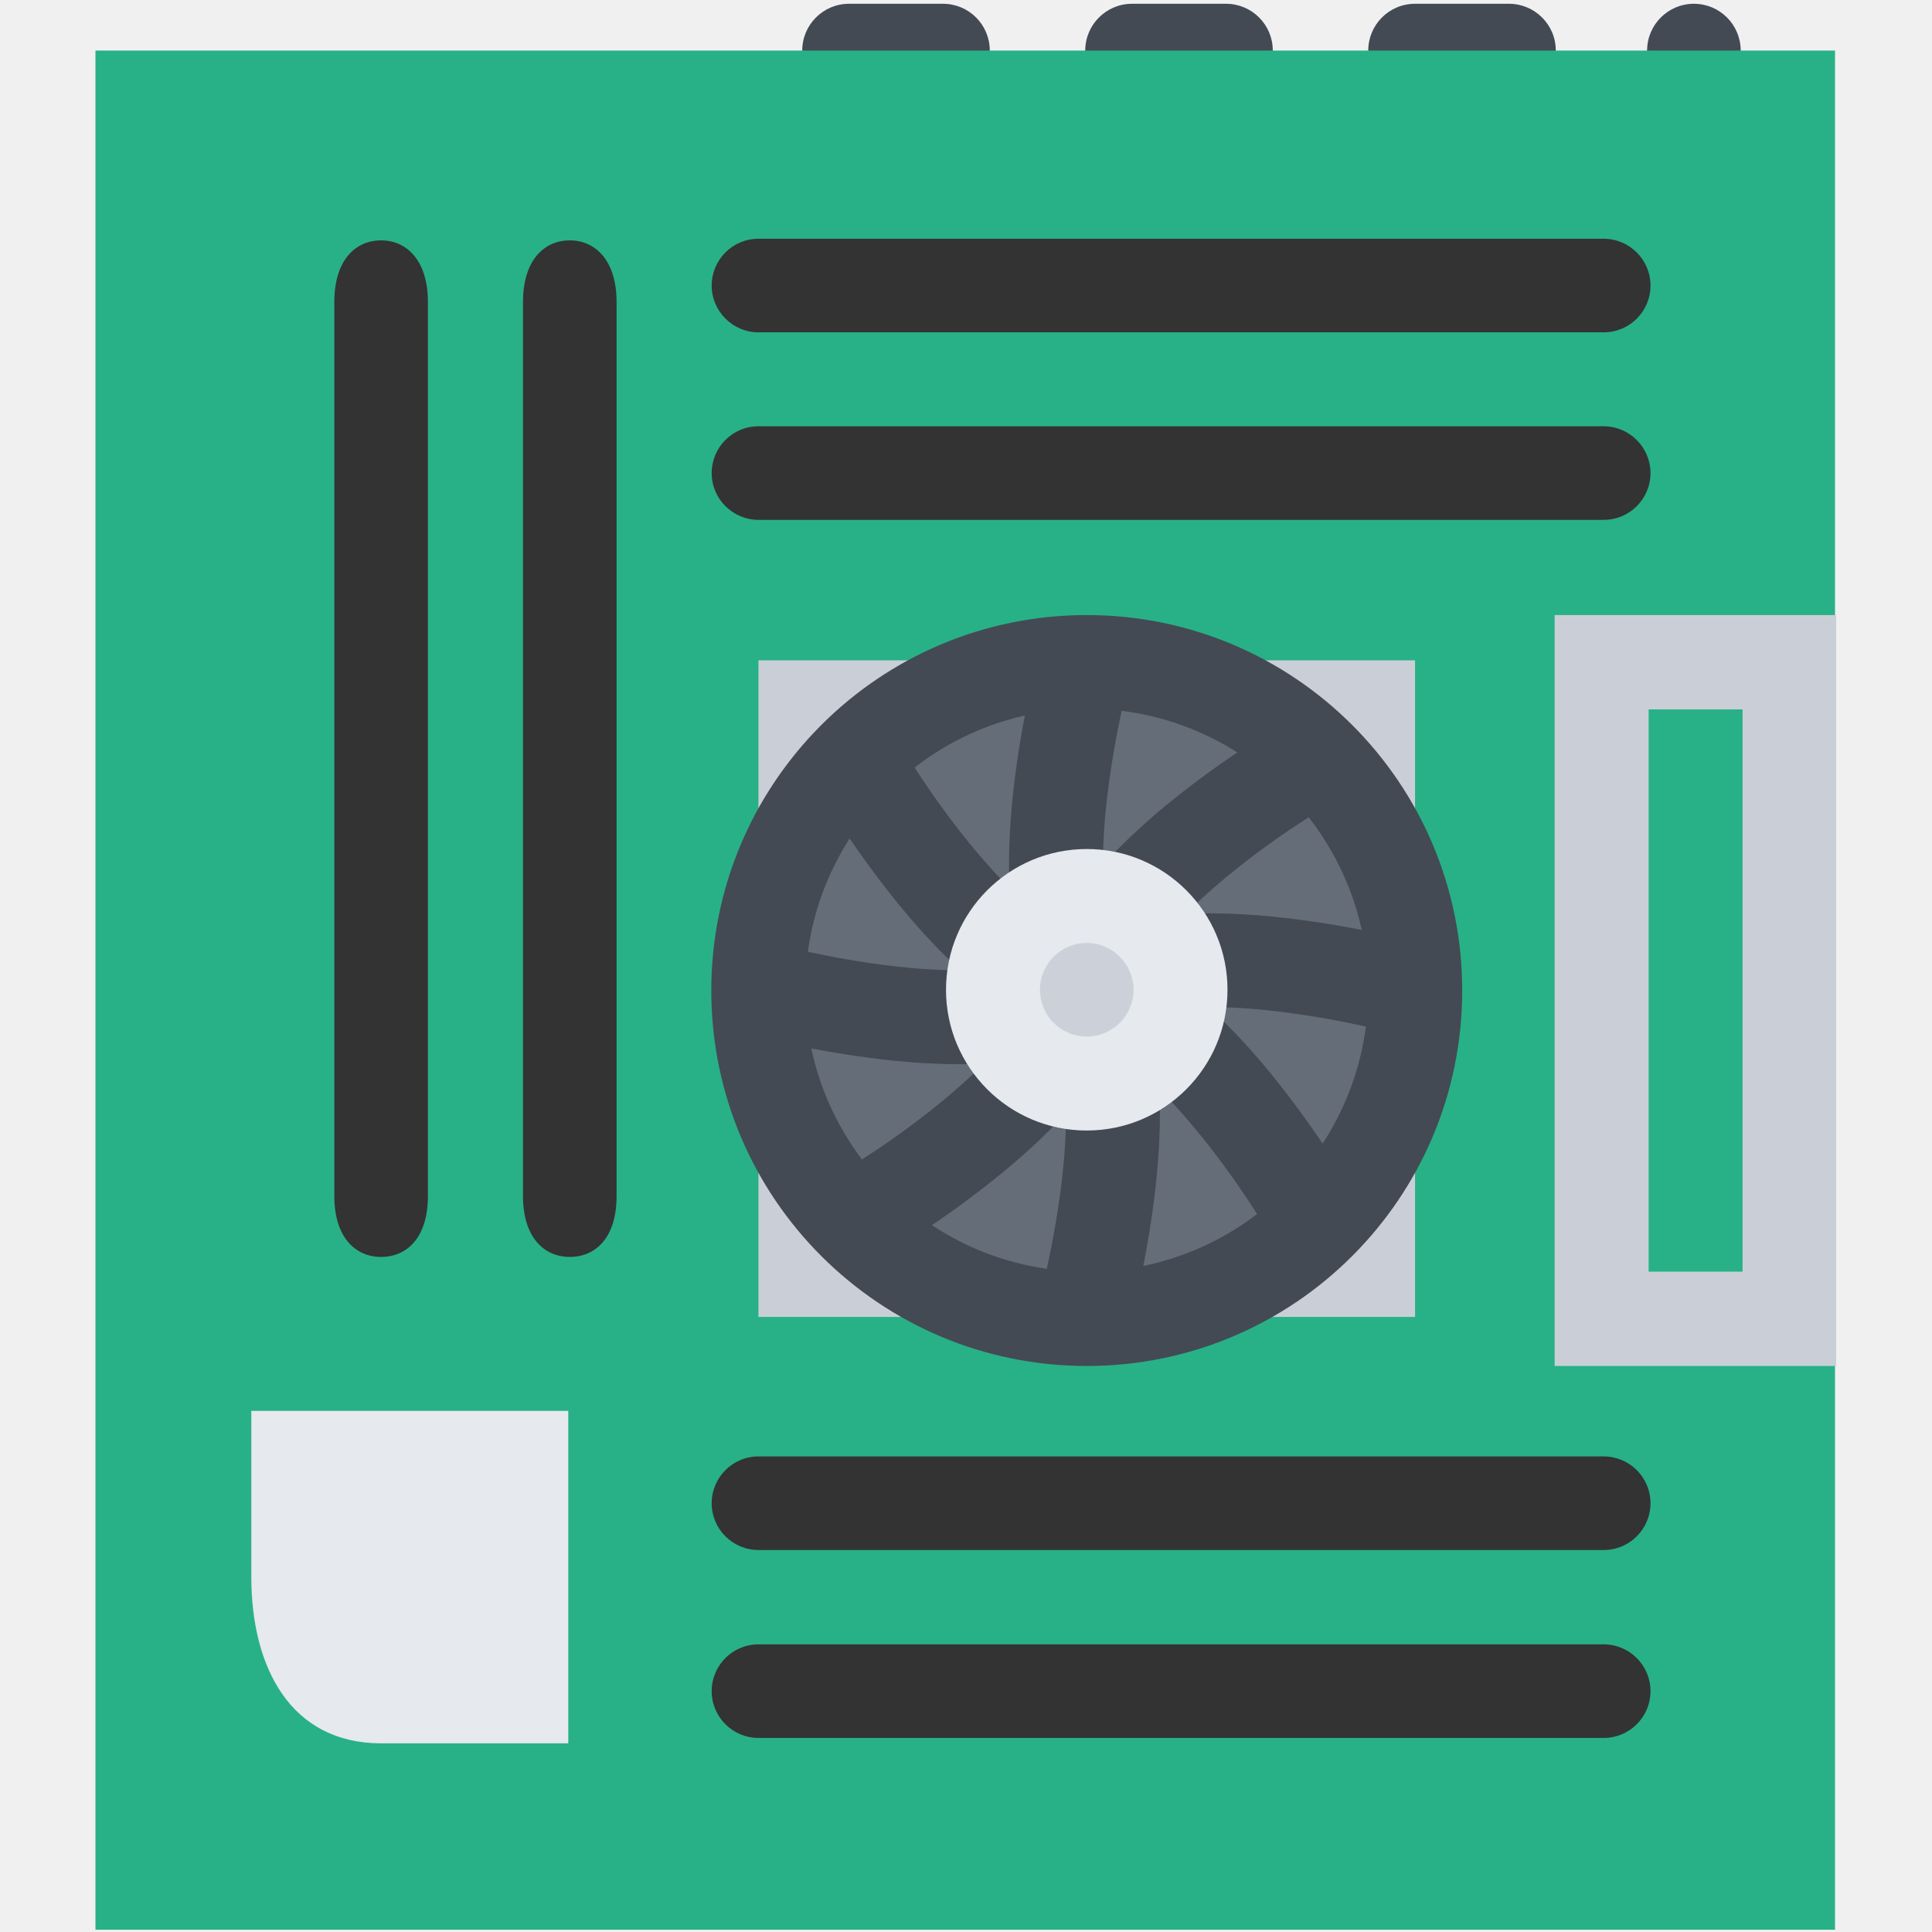
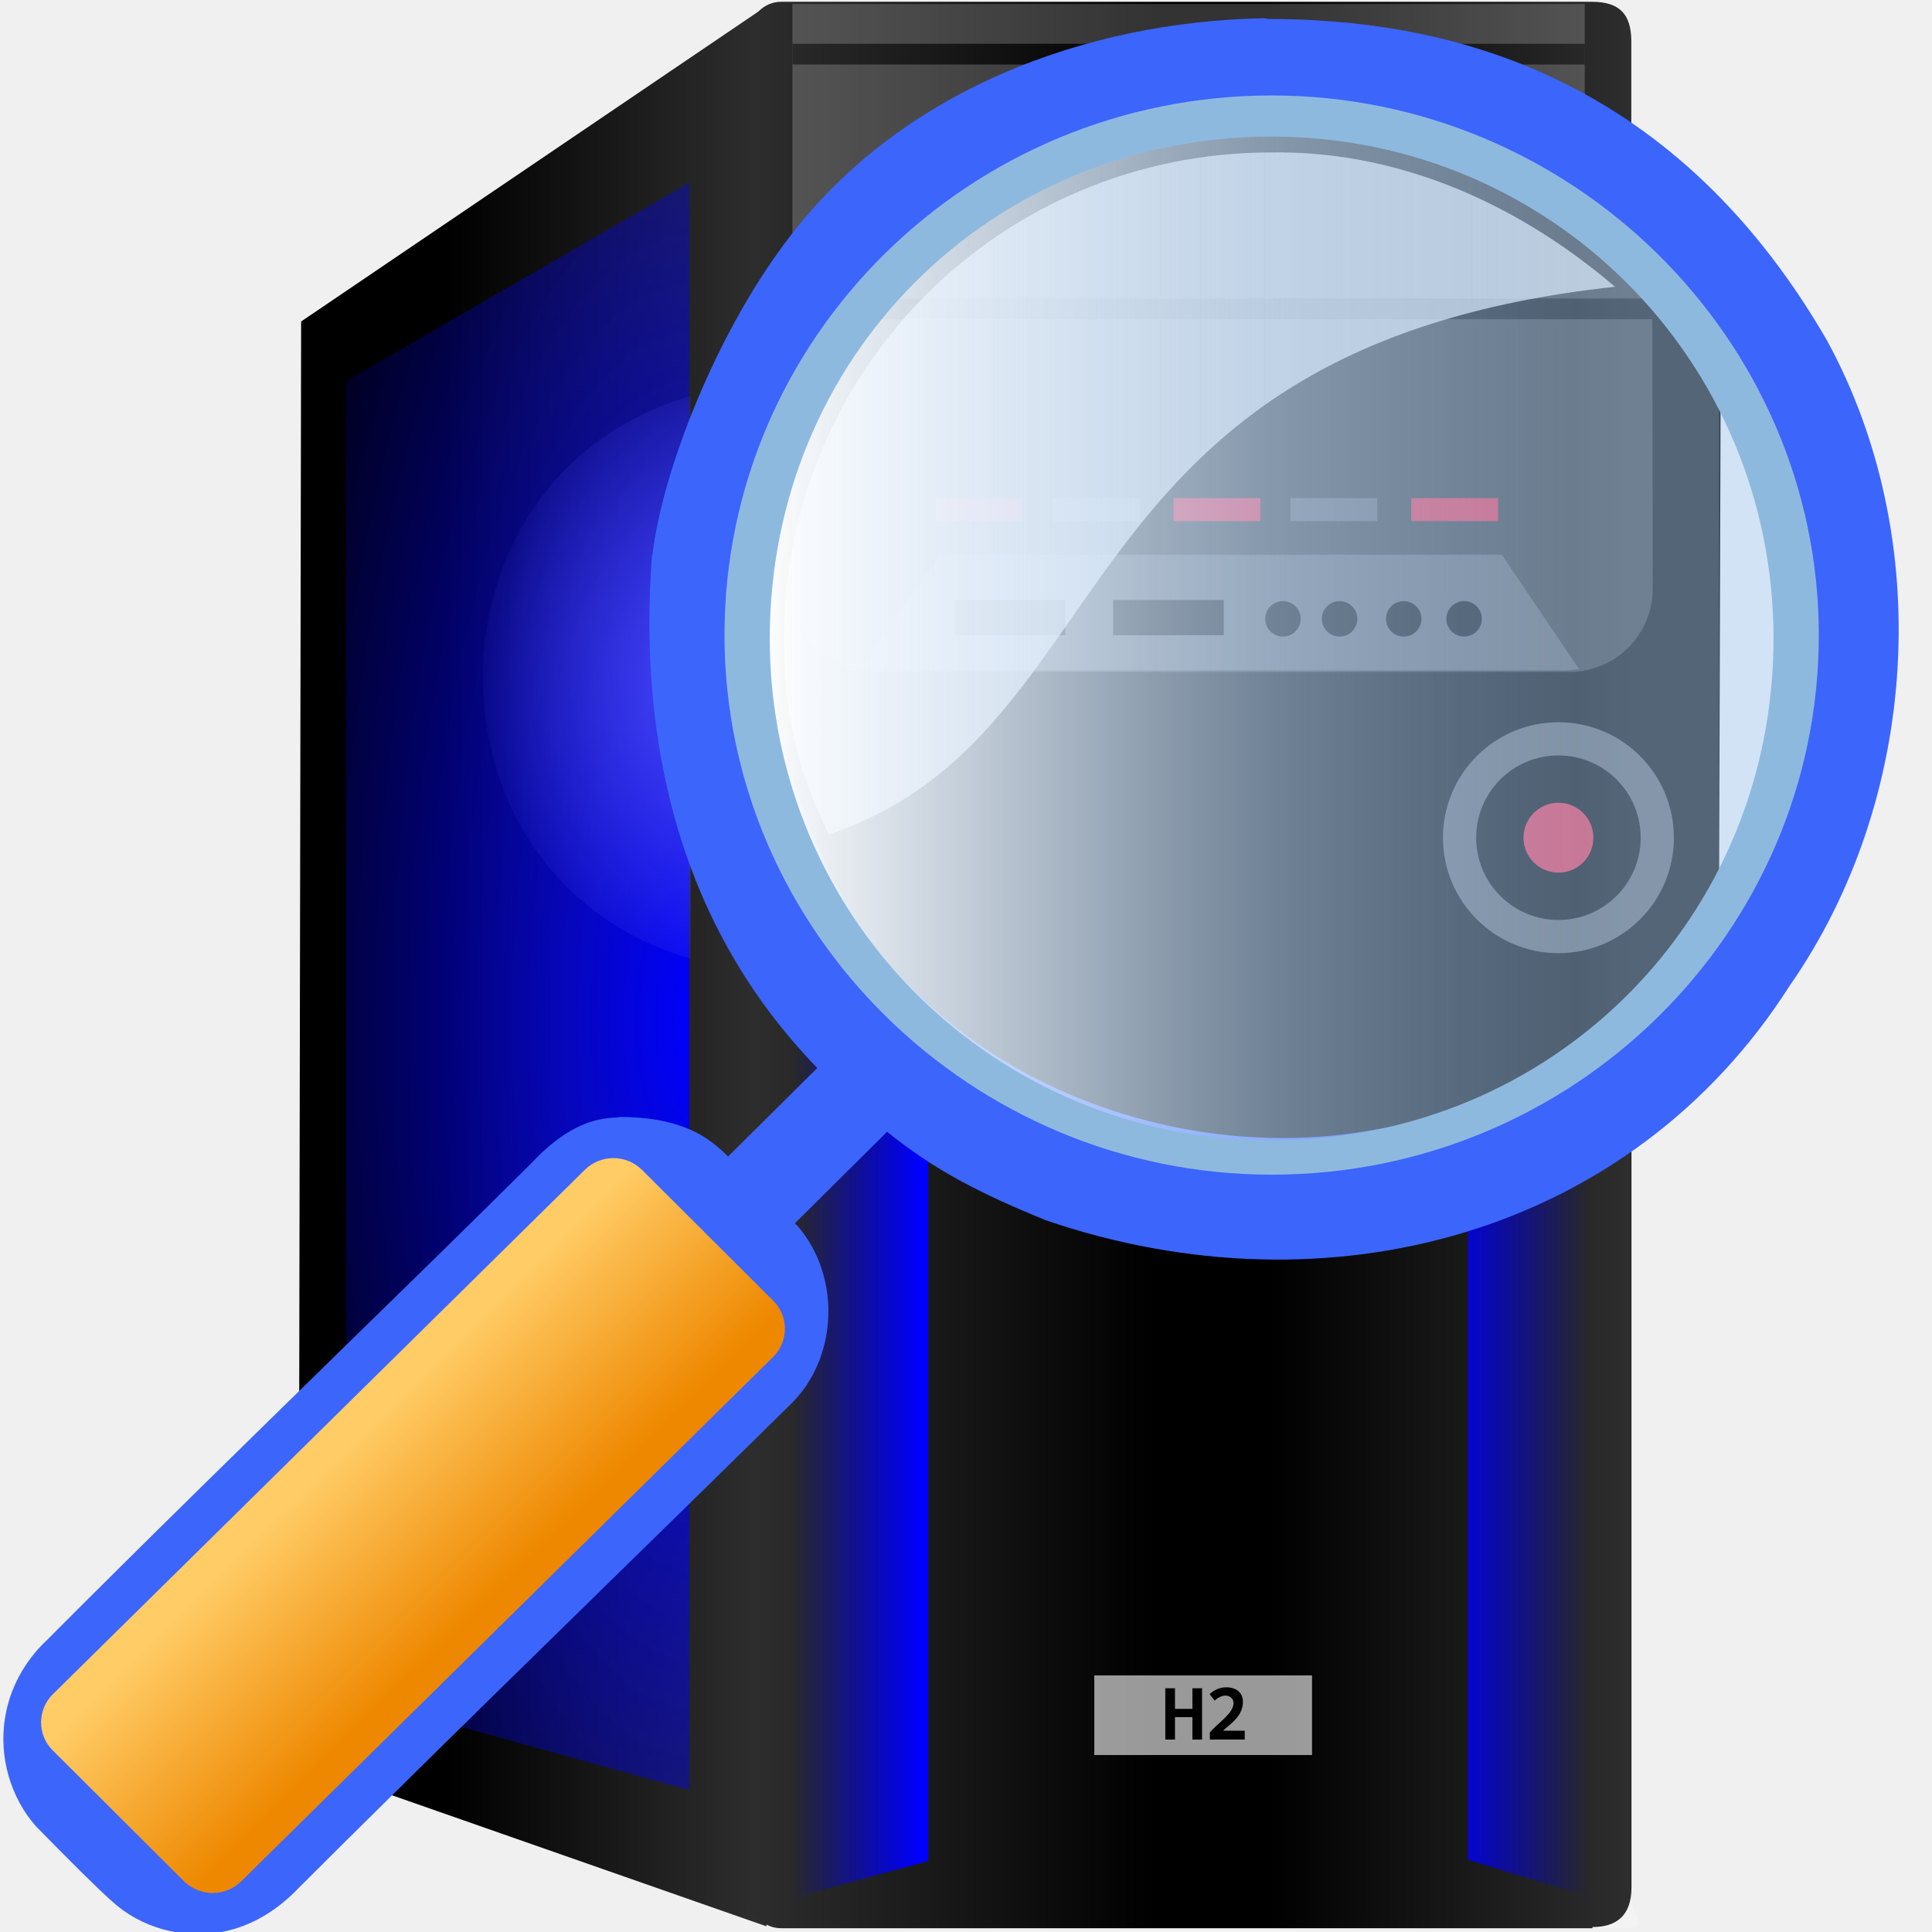
<svg xmlns="http://www.w3.org/2000/svg" width="512" height="512" version="1.1" viewBox="0 0 512 512">
-   <path d="m225 1c-6.85 0-12.4 5.56-12.4 12.4 0 6.87 5.58 12.4 12.4 12.4h24.9c6.87 0 12.4-5.58 12.4-12.4 0-6.87-5.56-12.4-12.4-12.4h-24.9zm75 0c-6.85 0-12.4 5.56-12.4 12.4 0 6.87 5.58 12.4 12.4 12.4h24.9c6.87 0 12.4-5.58 12.4-12.4 0-6.87-5.56-12.4-12.4-12.4h-24.9zm75 0c-6.87 0-12.4 5.56-12.4 12.4 0 6.87 5.58 12.4 12.4 12.4h24.9c6.87 0 12.4-5.58 12.4-12.4 0-6.87-5.58-12.4-12.4-12.4h-24.9zm73.9 0c-6.85 0-12.4 5.56-12.4 12.4 0 6.87 5.58 12.4 12.4 12.4 6.89 0 12.4-5.58 12.4-12.4 0-6.87-5.56-12.4-12.4-12.4z" fill="#434a54" />
-   <rect x="25.3" y="13.4" width="461" height="498" fill="#28b186" />
-   <path d="m101 462c-23.9 0-34.4-20-34.4-44.1v-44h84v88.1z" fill="#e6e9ed" />
-   <path d="m101 63.7c-6.87 0-12.4 5.33-12.4 16.3v237c0 10.9 5.58 16.1 12.4 16.1 6.87 0 12.4-5.15 12.4-16.1v-237c0-10.9-5.56-16.3-12.4-16.3zm50 0c-6.85 0-12.4 5.33-12.4 16.3v237c0 10.9 5.58 16.1 12.4 16.1 6.89 0 12.4-5.15 12.4-16.1v-237c0-10.9-5.56-16.3-12.4-16.3zm50-0.43c-6.87 0-12.4 5.58-12.4 12.4s5.58 12.4 12.4 12.4h224c6.87 0 12.4-5.56 12.4-12.4s-5.58-12.4-12.4-12.4zm0 49.7c-6.87 0-12.4 5.56-12.4 12.4s5.58 12.4 12.4 12.4h224c6.87 0 12.4-5.58 12.4-12.4s-5.58-12.4-12.4-12.4zm0 273c-6.87 0-12.4 5.58-12.4 12.4 0 6.87 5.58 12.4 12.4 12.4h224c6.87 0 12.4-5.58 12.4-12.4 0-6.87-5.58-12.4-12.4-12.4zm0 49.8c-6.87 0-12.4 5.58-12.4 12.4 0 6.87 5.58 12.4 12.4 12.4h224c6.87 0 12.4-5.56 12.4-12.4s-5.58-12.4-12.4-12.4z" fill="#333" />
-   <path d="m412 163v199h74.6v-199zm49.8 174h-24.9v-149h24.9z" fill="#cacfd7" />
-   <rect x="201" y="175" width="174" height="174" fill="#cacfd7" />
-   <path d="m288 349c-48 0-87.1-39-87.1-87.1s39.1-87.1 87.1-87.1 87.1 39.1 87.1 87.1-39 87.1-87.1 87.1z" fill="#656d78" />
-   <path d="m370 274 6.58-24c-0.674-0.182-16.6-4.5-35.8-6.71-9.79-1.13-18.7-1.48-26.6-1.09 11.5-11.5 27.6-23 40.1-30.1l-12.3-21.6c-0.602 0.346-14.9 8.55-30.1 20.6-7.73 6.14-14.2 12.2-19.6 18.1 0-5.27 0.346-11.1 1.06-17.3 1.93-17.2 5.92-32 6.01-32.4l-24-6.56c-0.182 0.655-4.5 16.6-6.71 35.8-1.11 9.79-1.48 18.7-1.09 26.6-11.5-11.5-23-27.6-30.1-40.1l-21.6 12.3c0.346 0.602 8.55 14.9 20.6 30 6.14 7.73 12.2 14.3 18.1 19.6-5.27 0.019-11.1-0.328-17.3-1.04-17.3-1.97-32.2-6-32.4-6.03l-3.28 12 3.3-12-6.58 24c0.655 0.182 16.6 4.52 35.8 6.72 7.25 0.82 14 1.24 20.3 1.24 2.17 0 4.28-0.055 6.32-0.146-11.5 11.5-27.6 23-40.1 30.1l12.3 21.6c0.602-0.346 14.9-8.55 30-20.6 7.73-6.12 14.3-12.2 19.6-18.1 0.019 5.27-0.328 11.1-1.04 17.3-1.97 17.3-5.98 32.2-6.03 32.3l24 6.58c0.182-0.674 4.52-16.6 6.72-35.8 1.11-9.79 1.48-18.7 1.09-26.6 11.5 11.5 23 27.6 30.1 40.1l21.6-12.3c-0.346-0.602-8.55-14.9-20.6-30-6.12-7.73-12.2-14.2-18.1-19.6 5.27 0 11.1 0.346 17.3 1.06 17.3 1.95 32.2 5.98 32.3 6.01z" fill="#434a54" />
-   <path d="m288 287c-13.7 0-24.9-11.2-24.9-24.9s11.2-24.9 24.9-24.9 24.9 11.2 24.9 24.9-11.2 24.9-24.9 24.9z" fill="#ccd1d9" />
-   <path d="m288 225c-20.6 0-37.3 16.7-37.3 37.3s16.7 37.3 37.3 37.3 37.3-16.7 37.3-37.3-16.7-37.3-37.3-37.3zm0 49.7c-6.87 0-12.4-5.58-12.4-12.4 0-6.87 5.58-12.4 12.4-12.4 6.85 0 12.4 5.58 12.4 12.4 0 6.85-5.58 12.4-12.4 12.4z" fill="#e6e9ed" />
-   <path d="m288 163c-55 0-99.5 44.6-99.5 99.5 0 55 44.6 99.5 99.5 99.5 55 0 99.5-44.6 99.5-99.5 0-55-44.6-99.5-99.5-99.5zm0 174c-41.2 0-74.6-33.5-74.6-74.6 0-41.2 33.5-74.6 74.6-74.6s74.6 33.5 74.6 74.6-33.5 74.6-74.6 74.6z" fill="#434a54" />
+   <defs>
+     <linearGradient id="c" x1="198" x2="432" y1="244" y2="244" gradientUnits="userSpaceOnUse">
+       <stop style="stop-color:#fff;stop-opacity:.18" offset="0" />
+       <stop style="stop-color:#fff;stop-opacity:0" offset=".464" />
+       <stop style="stop-color:#fff;stop-opacity:0" offset=".59" />
+       <stop style="stop-color:#fff;stop-opacity:.18" offset="1" />
+     </linearGradient>
+     <linearGradient id="a" x1="210" x2="421" y1="380" y2="380" gradientUnits="userSpaceOnUse">
+       <stop style="stop-color:#0000ff;stop-opacity:0" offset="0" />
+       <stop style="stop-color:#0000ff" offset=".16" />
+       <stop style="stop-color:#0000ff" offset=".81" />
+       <stop style="stop-color:#0000ff;stop-opacity:0" offset="1" />
+     </linearGradient>
+     <linearGradient id="e" x1="118" x2="242" y1="256" y2="256" gradientUnits="userSpaceOnUse">
+       <stop offset="0" />
+       <stop style="stop-color:#454545" offset="1" />
+     </linearGradient>
+     <radialGradient id="d" cx="222" cy="264" r="45.5" gradientTransform="matrix(2.87,0,3.95e-6,7.88,-453,-1810)" gradientUnits="userSpaceOnUse">
+       <stop style="stop-color:#0000fd" offset="0" />
+       <stop style="stop-color:#0303ea;stop-opacity:0" offset="1" />
+     </radialGradient>
+     <radialGradient id="b" cx="224" cy="180" r="27.5" gradientTransform="matrix(2.49,0,0,3.25,-366,-405)" gradientUnits="userSpaceOnUse">
+       <stop style="stop-color:#4d4dff" offset="0" />
+       <stop style="stop-color:#4d4dff;stop-opacity:0" offset="1" />
+     </radialGradient>
+     <linearGradient id="g" x1="125" x2="90.2" y1="438" y2="403" gradientTransform="matrix(1.12 0 0 1.12 -24.4 -53)" gradientUnits="userSpaceOnUse">
+       <stop style="stop-color:#e80" offset="0" />
+       <stop style="stop-color:#fc6" offset="1" />
+     </linearGradient>
+     <linearGradient id="f" x1="200" x2="417" y1="170" y2="170" gradientUnits="userSpaceOnUse">
+       <stop style="stop-color:#fff" offset="0" />
+       <stop style="stop-color:#9bcbff;stop-opacity:.35" offset="1" />
+     </linearGradient>
+   </defs>
+   <path d="m79.8 85.2 122-82.7 1.32 508-124-43.4z" fill="url(#e)" />
+   <path d="m422 511h-215c-4.54 0-8.26-3.71-8.26-8.26v-494c0-4.54 3.71-8.26 8.26-8.26h215c7.11 0 10.3 3.27 10.3 10.3v61.2l23.7 28.1-0.451 139-23.2 33.3v228c-0.064 7.14-3.82 10.3-10.3 10.3z" />
+   <path d="m210 1.05v155c0 12.1 9.91 22 22 22h184c12.1 0 22-9.91 22-22l-0.125-80.2-17.9-16.9v-57.9z" fill="#333" />
+   <rect x="210" y="79.1" width="228" height="5.5" />
+   <rect x="210" y="11.6" width="210" height="5.5" />
+   <rect x="279" y="132" width="23" height="6.1" fill="#5b5c5f" />
+   <rect x="248" y="132" width="23" height="6.1" fill="#db2b42" />
+   <rect x="374" y="132" width="23" height="6.1" fill="#db2b42" />
+   <rect x="342" y="132" width="23" height="6.1" fill="#5b5c5f" />
+   <rect x="311" y="132" width="23" height="6.1" fill="#db2b42" />
+   <circle cx="413" cy="222" r="30.6" fill="#5b5c5f" />
+   <circle cx="413" cy="222" r="21.8" />
+   <circle cx="413" cy="222" r="9.26" fill="#db2b42" />
+   <path d="m290 444h57.7v21.1h-57.7z" fill="#999" />
+   <path d="m398 147h-149l-21 30.3c1.38 0.202 2.78 0.349 4.23 0.349h182c1.45 0 2.85-0.147 4.23-0.349z" fill="#5b5c5f" />
+   <circle cx="340" cy="164" r="4.7" />
+   <circle cx="355" cy="164" r="4.7" />
+   <circle cx="372" cy="164" r="4.7" />
+   <circle cx="388" cy="164" r="4.7" />
+   <rect x="253" y="159" width="29.3" height="9.35" />
+   <rect x="295" y="159" width="29.3" height="9.35" />
+   <path d="m432 511h-225c-4.54 0-8.26-3.71-8.26-8.26v-494c0-4.54 3.71-8.26 8.26-8.26h217c4.54 0 8.26 3.71 8.26 8.26v61.8l23.3 26.4v146l-23.3 27.5v232c0 4.54 4.55 8.26 0 8.26z" fill="url(#c)" />
+   <path d="m210 255v248l36-9.83v-228zm211 42-32 9.83v186l32 9.83z" fill="url(#a)" />
+   <path d="m91.7 101 91-52.6v426l-91-25.2z" fill="url(#d)" />
+   <path d="m183 105c-73.4 21.1-73.4 128 0 149z" fill="url(#b)" />
+   <path d="m316 461v-5.93h-4.62v5.93h-2.56v-13.6h2.56v5.47h4.62v-5.47h2.56v13.6zm4.62 0v-1.88c2.01-2.44 6.28-5.01 6.28-7.8 0-1.88-2.53-2.97-5-0.63l-1.34-1.73c0.876-0.814 2.36-1.81 4.4-1.81 2.77 0 4.49 1.51 4.42 3.99-0.114 3.73-3.06 5.46-5.25 7.51h5.74v2.34z" />
+   <path d="m335 4.83c-47 0.846-97 19-127 59.6-18.2 24.3-32.4 60-35.1 82.6h-0.116c-3.81 50.6 7.84 98.9 43.8 136l-41.4 41.1 17.7 17.7 42.2-41.9c12.7 10.3 25.2 16.6 42.2 23.5 74.8 25.5 155 3.71 197-62.2 34.1-48.9 38.8-118 9.89-171-42.1-72.9-104-85.2-148-85.2zm1.8 29c13.2-0.167 26.3 1.67 39 5.47 51.4 13.7 94.2 59.7 95.7 116h0.165c5.99 66.4-41.9 134-107 144-57.8 10.9-125-17.7-148-75.1-20.4-45.1-16.3-103 16.7-141 24.9-31.9 64.4-49.8 104-50.2z" fill="#3c65fc" style="fill:#3c65fc" />
+   <path d="m164 296c6.44 0.01 13 0.754 19 3.41 3.78 1.62 7.11 4.18 10 7.14 6.31 6 12.5 12.2 18.5 18.5 5.84 6.8 8.61 16.1 7.94 25.1-0.559 8-3.79 15.8-9.41 21.5-35.2 34.7-70.7 69.1-106 104-8.35 8.22-16.7 16.5-25 24.8-5.18 5.45-11.8 9.69-19.1 11.3-9.92 2.23-20.8-0.143-28.8-6.64-3.26-2.74-6.28-5.78-9.33-8.75-4.1-4.07-8.17-8.17-12.2-12.3-6.8-7.6-9.92-18.5-8.28-28.7 1.21-7.89 5.24-15.2 11-20.6 26.1-26.2 52.5-52 79-77.9 16.5-16.1 33.1-32.3 49.4-48.5 4.1-4.43 8.88-8.38 14.5-10.6 2.79-1.08 5.76-1.58 8.75-1.63z" fill="#3c65fc" style="fill:#3c65fc" />
+   <path d="m155 310c4.21-4.12 10.9-4.12 15.1-8e-3l34.8 34.7c4.15 4.05 4.15 10.8 0 14.9l-141 139c-4.21 4.1-10.8 4.1-15.1 0l-34.8-34.7c-4.15-4.05-4.15-10.8 0-14.9z" fill="url(#g)" style="fill:url(#g)" />
+   <path d="m220 221c79-26.7 59.3-129 208-145-27.9-23.8-59.6-36.1-91.2-35.6-71.4 0-129 57.3-129 129 0 24.8 5.79 39.6 12 51.9z" style="fill-opacity:.7;fill:#ffffff" />
+   <path d="m200 170c0 73.9 60.9 135 136 135 74.6 0 136-60.6 136-135 0-74.1-60.9-135-136-135-74.6 0-136 60.6-136 135z" fill="url(#f)" style="fill:url(#f)" />
+   <path d="m337 25.3c79.6 0 145 64.5 145 143 0 79-65.1 143-145 143-79.6 0-145-64.5-145-143 0-79 65.1-143 145-143zm0 10.9c-74.6 0.043-133 58.5-133 133 0 73.9 59.3 133 133 133 74.6 0 133-58.9 133-133 0-73.9-59.3-133-133-133z" fill="#3aa0ff" style="fill:#8eb9df" />
</svg>
